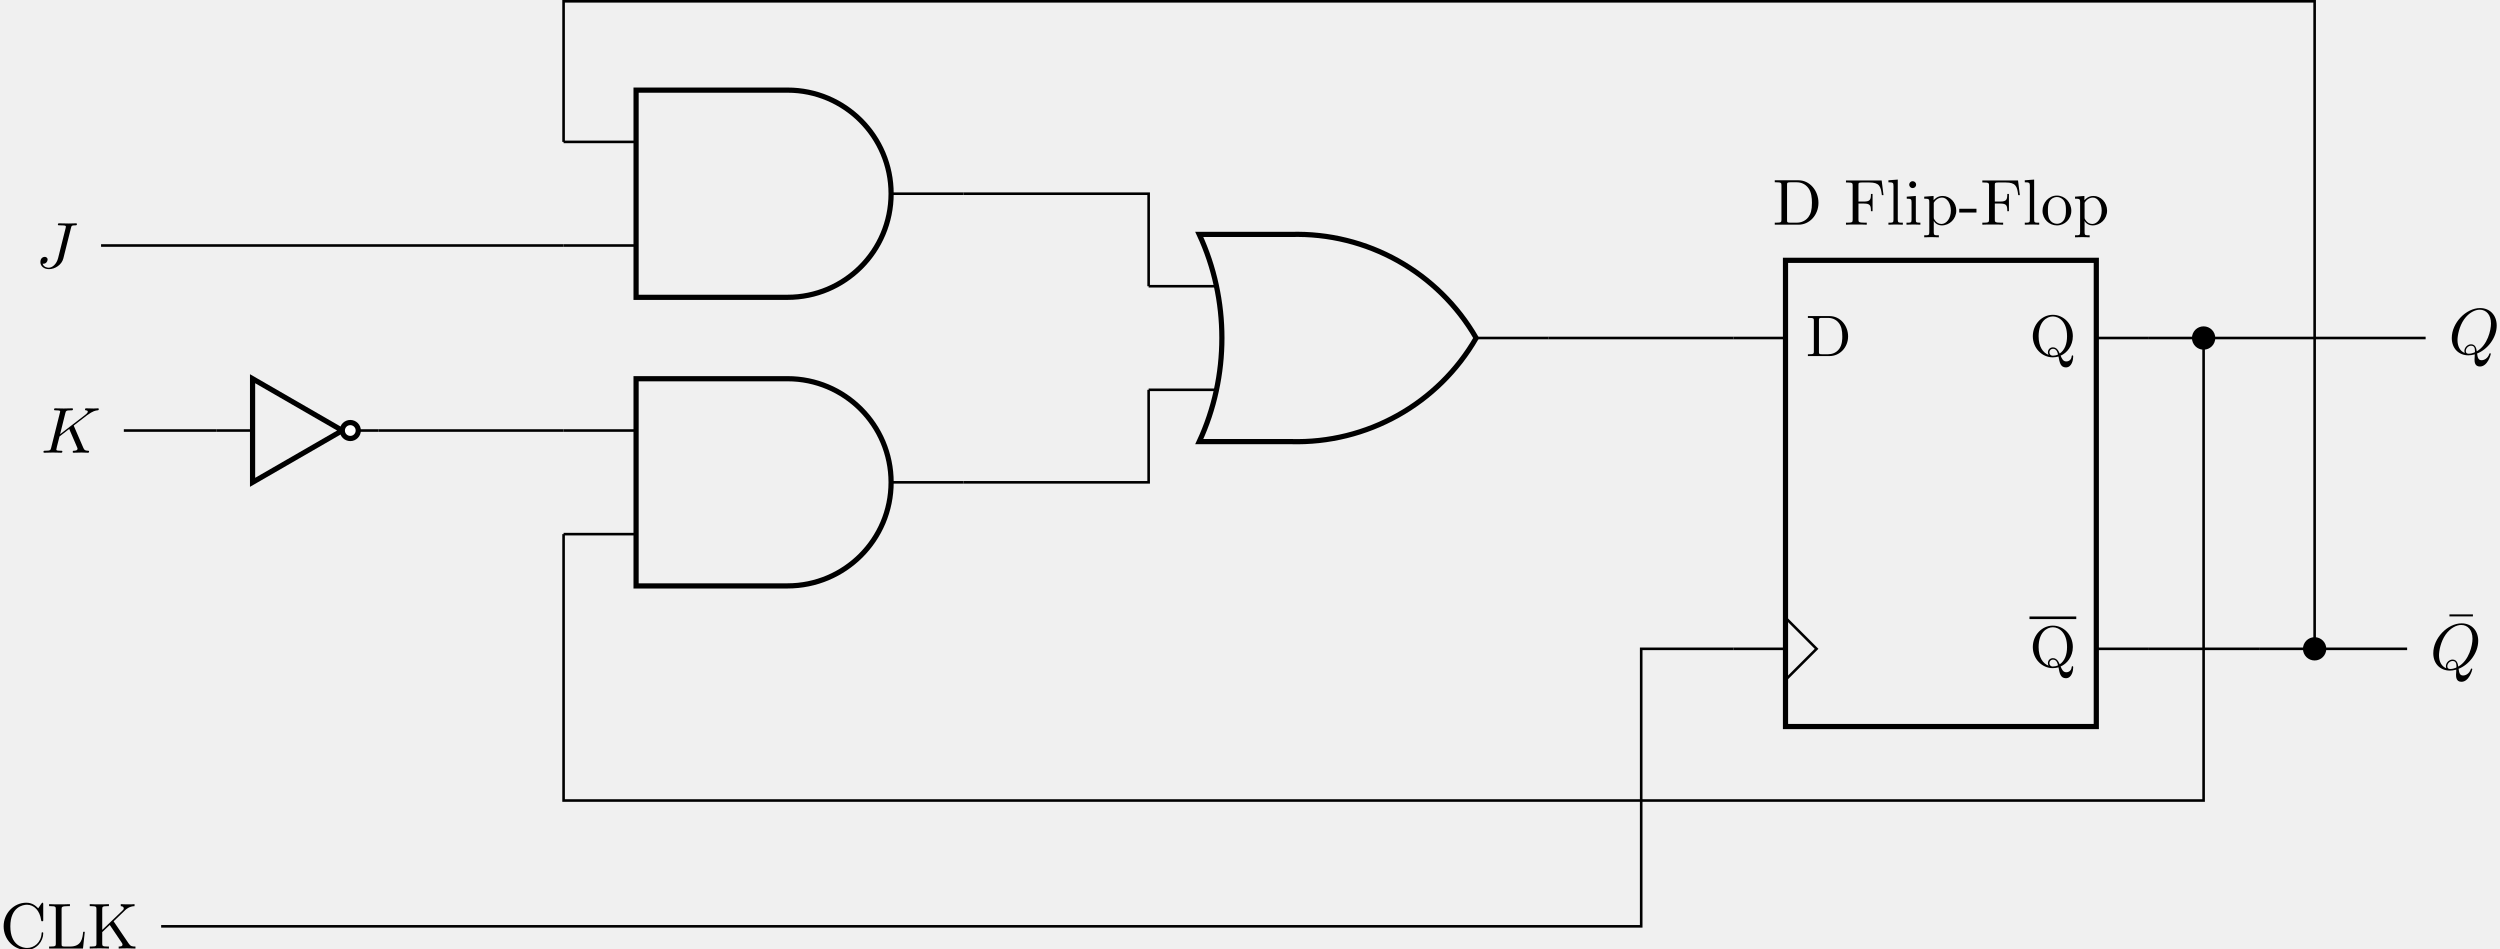
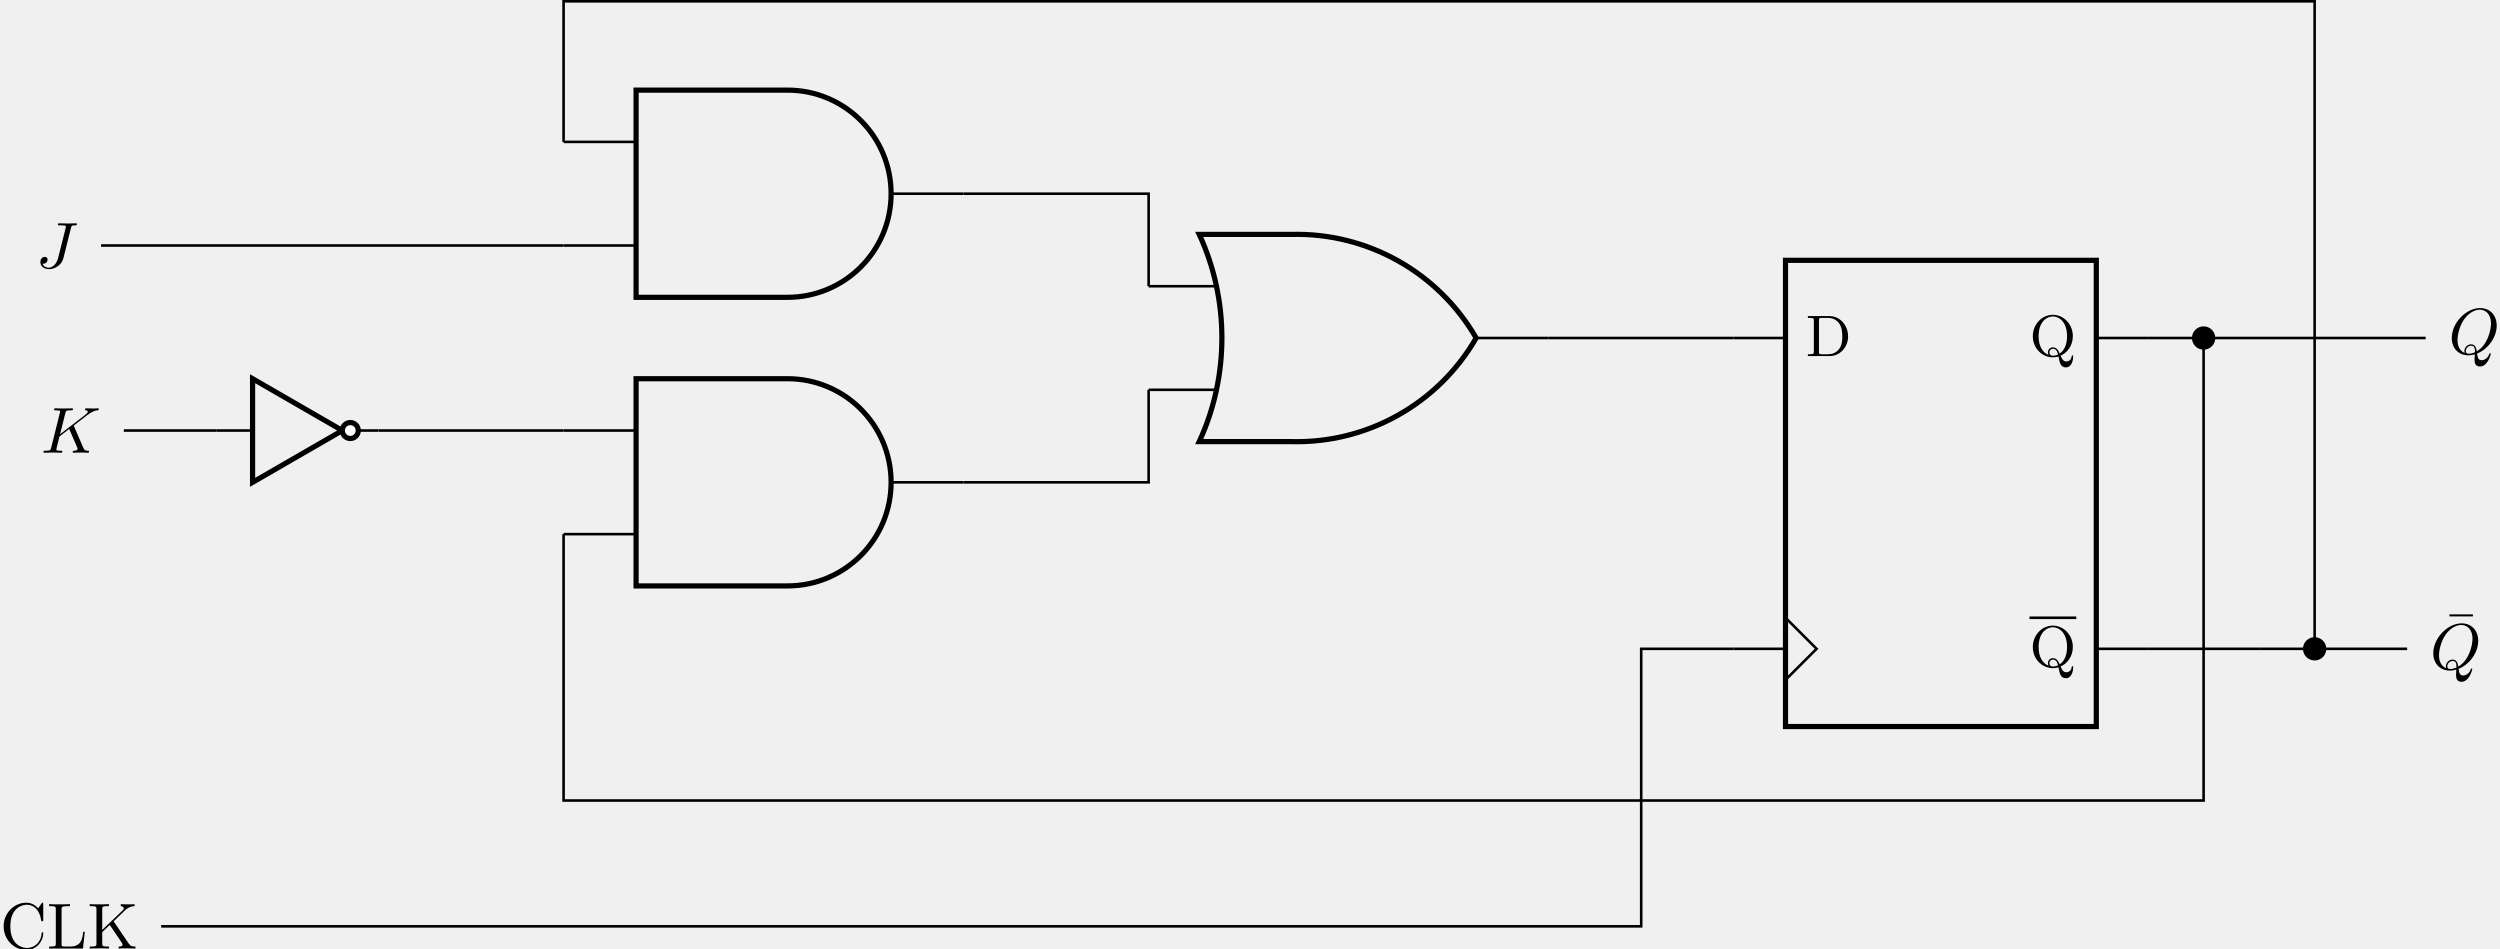
<svg xmlns="http://www.w3.org/2000/svg" xmlns:xlink="http://www.w3.org/1999/xlink" version="1.1" width="383.051pt" height="145.338pt" viewBox="-58.719 -62.039 383.051 145.338">
  <defs>
+     <path id="g2-22" d="M4.284-5.569V-5.878H.687V-5.569H4.284Z" />
+     <path id="g2-67" d="M.558-3.407C.558-1.345 2.172 .219 4.025 .219C5.649 .219 6.625-1.166 6.625-2.321C6.625-2.421 6.625-2.491 6.496-2.491C6.386-2.491 6.386-2.431 6.376-2.331C6.296-.907 5.23-.09 4.144-.09C3.537-.09 1.584-.428 1.584-3.397C1.584-6.376 3.527-6.715 4.134-6.715C5.22-6.715 6.107-5.808 6.306-4.354C6.326-4.214 6.326-4.184 6.466-4.184C6.625-4.184 6.625-4.214 6.625-4.423V-6.785C6.625-6.954 6.625-7.024 6.516-7.024C6.476-7.024 6.436-7.024 6.356-6.904L5.858-6.167C5.489-6.526 4.981-7.024 4.025-7.024C2.162-7.024 .558-5.44 .558-3.407Z" />
+     <path id="g2-75" d="M3.985-4.174L5.778-5.898C5.858-5.978 6.386-6.486 7.193-6.496V-6.804C6.934-6.775 6.615-6.775 6.346-6.775C5.988-6.775 5.42-6.775 5.081-6.804V-6.496C5.479-6.486 5.539-6.257 5.539-6.167C5.539-6.007 5.44-5.908 5.36-5.838L2.242-2.859V-6.027C2.242-6.386 2.262-6.496 3.029-6.496H3.268V-6.804C2.919-6.775 2.182-6.775 1.803-6.775S.677-6.775 .329-6.804V-6.496H.568C1.335-6.496 1.355-6.386 1.355-6.027V-.777C1.355-.418 1.335-.309 .568-.309H.329V0C.677-.03 1.415-.03 1.793-.03S2.919-.03 3.268 0V-.309H3.029C2.262-.309 2.242-.418 2.242-.777V-2.521L3.397-3.616L5.2-.946C5.26-.857 5.35-.727 5.35-.608C5.35-.309 4.961-.309 4.762-.309V0C5.111-.03 5.808-.03 6.187-.03C6.535-.03 6.914-.02 7.333 0V-.309C6.795-.309 6.585-.349 6.286-.787L3.985-4.174Z" />
+     <path id="g2-76" d="M5.798-2.57H5.549C5.44-1.554 5.3-.309 3.547-.309H2.73C2.262-.309 2.242-.379 2.242-.707V-6.017C2.242-6.356 2.242-6.496 3.188-6.496H3.517V-6.804C3.158-6.775 2.252-6.775 1.843-6.775C1.455-6.775 .677-6.775 .329-6.804V-6.496H.568C1.335-6.496 1.355-6.386 1.355-6.027V-.777C1.355-.418 1.335-.309 .568-.309H.329V0H5.519L5.798-2.57Z" />
    <path id="g1-74" d="M5.39-6.077C5.469-6.406 5.489-6.496 6.037-6.496C6.197-6.496 6.306-6.496 6.306-6.685C6.306-6.775 6.247-6.804 6.167-6.804C5.918-6.804 5.31-6.775 5.061-6.775C4.732-6.775 3.925-6.804 3.597-6.804C3.507-6.804 3.387-6.804 3.387-6.605C3.387-6.496 3.467-6.496 3.726-6.496C3.955-6.496 4.055-6.496 4.304-6.476C4.543-6.446 4.613-6.416 4.613-6.276C4.613-6.217 4.593-6.147 4.573-6.067L3.427-1.494C3.188-.528 2.511 0 1.993 0C1.733 0 1.205-.1 1.046-.618C1.076-.608 1.146-.608 1.166-.608C1.554-.608 1.813-.946 1.813-1.245C1.813-1.564 1.544-1.664 1.375-1.664C1.196-1.664 .707-1.544 .707-.867C.707-.249 1.235 .219 2.022 .219C2.939 .219 3.975-.438 4.224-1.425L5.39-6.077Z" />
    <path id="g1-75" d="M5.071-4.025C5.061-4.055 5.021-4.134 5.021-4.164C5.021-4.174 5.2-4.314 5.31-4.394L7.054-5.738C7.99-6.426 8.379-6.466 8.677-6.496C8.757-6.506 8.857-6.516 8.857-6.695C8.857-6.735 8.827-6.804 8.747-6.804C8.528-6.804 8.279-6.775 8.04-6.775C7.681-6.775 7.293-6.804 6.934-6.804C6.864-6.804 6.745-6.804 6.745-6.605C6.745-6.535 6.795-6.506 6.864-6.496C7.083-6.476 7.173-6.426 7.173-6.286C7.173-6.107 6.874-5.878 6.814-5.828L2.929-2.839L3.726-6.037C3.816-6.396 3.836-6.496 4.563-6.496C4.812-6.496 4.902-6.496 4.902-6.695C4.902-6.785 4.822-6.804 4.762-6.804C4.483-6.804 3.766-6.775 3.487-6.775C3.198-6.775 2.491-6.804 2.202-6.804C2.132-6.804 2.002-6.804 2.002-6.615C2.002-6.496 2.092-6.496 2.291-6.496C2.421-6.496 2.6-6.486 2.72-6.476C2.879-6.456 2.939-6.426 2.939-6.316C2.939-6.276 2.929-6.247 2.899-6.127L1.564-.777C1.465-.389 1.445-.309 .658-.309C.488-.309 .379-.309 .379-.12C.379 0 .498 0 .528 0C.807 0 1.514-.03 1.793-.03C2.002-.03 2.222-.02 2.431-.02C2.65-.02 2.869 0 3.078 0C3.148 0 3.278 0 3.278-.199C3.278-.309 3.188-.309 2.999-.309C2.63-.309 2.351-.309 2.351-.488C2.351-.558 2.411-.777 2.441-.927C2.58-1.445 2.71-1.973 2.839-2.491L4.324-3.646L5.479-.966C5.599-.697 5.599-.677 5.599-.618C5.599-.319 5.171-.309 5.081-.309C4.971-.309 4.862-.309 4.862-.11C4.862 0 4.981 0 5.001 0C5.4 0 5.818-.03 6.217-.03C6.436-.03 6.974 0 7.193 0C7.243 0 7.372 0 7.372-.199C7.372-.309 7.263-.309 7.173-.309C6.765-.319 6.635-.408 6.486-.757L5.071-4.025Z" />
    <path id="g1-81" d="M4.364-.06C5.908-.648 7.372-2.421 7.372-4.344C7.372-5.948 6.316-7.024 4.832-7.024C2.68-7.024 .488-4.762 .488-2.441C.488-.787 1.604 .219 3.039 .219C3.288 .219 3.626 .179 4.015 .07C3.975 .687 3.975 .707 3.975 .837C3.975 1.156 3.975 1.933 4.802 1.933C5.988 1.933 6.466 .11 6.466 0C6.466-.07 6.396-.1 6.356-.1C6.276-.1 6.257-.05 6.237 .01C5.998 .717 5.42 .966 5.071 .966C4.613 .966 4.463 .697 4.364-.06ZM2.481-.139C1.704-.448 1.365-1.225 1.365-2.122C1.365-2.809 1.624-4.224 2.381-5.3C3.108-6.316 4.045-6.775 4.772-6.775C5.768-6.775 6.496-5.998 6.496-4.663C6.496-3.666 5.988-1.335 4.314-.399C4.264-.747 4.164-1.474 3.437-1.474C2.909-1.474 2.421-.976 2.421-.458C2.421-.259 2.481-.149 2.481-.139ZM3.098-.03C2.959-.03 2.64-.03 2.64-.458C2.64-.857 3.019-1.255 3.437-1.255S4.045-1.016 4.045-.408C4.045-.259 4.035-.249 3.935-.209C3.676-.1 3.377-.03 3.098-.03Z" />
-     <path id="g2-22" d="M4.284-5.569V-5.878H.687V-5.569H4.284Z" />
-     <path id="g2-45" d="M2.75-1.863V-2.441H.11V-1.863H2.75Z" />
-     <path id="g2-67" d="M.558-3.407C.558-1.345 2.172 .219 4.025 .219C5.649 .219 6.625-1.166 6.625-2.321C6.625-2.421 6.625-2.491 6.496-2.491C6.386-2.491 6.386-2.431 6.376-2.331C6.296-.907 5.23-.09 4.144-.09C3.537-.09 1.584-.428 1.584-3.397C1.584-6.376 3.527-6.715 4.134-6.715C5.22-6.715 6.107-5.808 6.306-4.354C6.326-4.214 6.326-4.184 6.466-4.184C6.625-4.184 6.625-4.214 6.625-4.423V-6.785C6.625-6.954 6.625-7.024 6.516-7.024C6.476-7.024 6.436-7.024 6.356-6.904L5.858-6.167C5.489-6.526 4.981-7.024 4.025-7.024C2.162-7.024 .558-5.44 .558-3.407Z" />
-     <path id="g2-68" d="M.349-6.804V-6.496H.588C1.355-6.496 1.375-6.386 1.375-6.027V-.777C1.375-.418 1.355-.309 .588-.309H.349V0H3.995C5.669 0 7.044-1.474 7.044-3.347C7.044-5.24 5.699-6.804 3.995-6.804H.349ZM2.72-.309C2.252-.309 2.232-.379 2.232-.707V-6.097C2.232-6.426 2.252-6.496 2.72-6.496H3.716C4.334-6.496 5.021-6.276 5.529-5.569C5.958-4.981 6.047-4.125 6.047-3.347C6.047-2.242 5.858-1.644 5.499-1.156C5.3-.887 4.732-.309 3.726-.309H2.72Z" />
-     <path id="g2-70" d="M5.798-6.775H.329V-6.466H.568C1.335-6.466 1.355-6.356 1.355-5.998V-.777C1.355-.418 1.335-.309 .568-.309H.329V0C.677-.03 1.455-.03 1.843-.03C2.252-.03 3.158-.03 3.517 0V-.309H3.188C2.242-.309 2.242-.438 2.242-.787V-3.238H3.098C4.055-3.238 4.154-2.919 4.154-2.072H4.403V-4.712H4.154C4.154-3.875 4.055-3.547 3.098-3.547H2.242V-6.067C2.242-6.396 2.262-6.466 2.73-6.466H3.925C5.42-6.466 5.669-5.908 5.828-4.533H6.077L5.798-6.775Z" />
-     <path id="g2-75" d="M3.985-4.174L5.778-5.898C5.858-5.978 6.386-6.486 7.193-6.496V-6.804C6.934-6.775 6.615-6.775 6.346-6.775C5.988-6.775 5.42-6.775 5.081-6.804V-6.496C5.479-6.486 5.539-6.257 5.539-6.167C5.539-6.007 5.44-5.908 5.36-5.838L2.242-2.859V-6.027C2.242-6.386 2.262-6.496 3.029-6.496H3.268V-6.804C2.919-6.775 2.182-6.775 1.803-6.775S.677-6.775 .329-6.804V-6.496H.568C1.335-6.496 1.355-6.386 1.355-6.027V-.777C1.355-.418 1.335-.309 .568-.309H.329V0C.677-.03 1.415-.03 1.793-.03S2.919-.03 3.268 0V-.309H3.029C2.262-.309 2.242-.418 2.242-.777V-2.521L3.397-3.616L5.2-.946C5.26-.857 5.35-.727 5.35-.608C5.35-.309 4.961-.309 4.762-.309V0C5.111-.03 5.808-.03 6.187-.03C6.535-.03 6.914-.02 7.333 0V-.309C6.795-.309 6.585-.349 6.286-.787L3.985-4.174Z" />
-     <path id="g2-76" d="M5.798-2.57H5.549C5.44-1.554 5.3-.309 3.547-.309H2.73C2.262-.309 2.242-.379 2.242-.707V-6.017C2.242-6.356 2.242-6.496 3.188-6.496H3.517V-6.804C3.158-6.775 2.252-6.775 1.843-6.775C1.455-6.775 .677-6.775 .329-6.804V-6.496H.568C1.335-6.496 1.355-6.386 1.355-6.027V-.777C1.355-.418 1.335-.309 .568-.309H.329V0H5.519L5.798-2.57Z" />
-     <path id="g2-105" d="M1.763-4.403L.369-4.294V-3.985C1.016-3.985 1.106-3.925 1.106-3.437V-.757C1.106-.309 .996-.309 .329-.309V0C.648-.01 1.186-.03 1.425-.03C1.773-.03 2.122-.01 2.461 0V-.309C1.803-.309 1.763-.359 1.763-.747V-4.403ZM1.803-6.137C1.803-6.456 1.554-6.665 1.275-6.665C.966-6.665 .747-6.396 .747-6.137C.747-5.868 .966-5.609 1.275-5.609C1.554-5.609 1.803-5.818 1.803-6.137Z" />
-     <path id="g2-108" d="M1.763-6.914L.329-6.804V-6.496C1.026-6.496 1.106-6.426 1.106-5.938V-.757C1.106-.309 .996-.309 .329-.309V0C.658-.01 1.186-.03 1.435-.03S2.172-.01 2.54 0V-.309C1.873-.309 1.763-.309 1.763-.757V-6.914Z" />
-     <path id="g2-111" d="M4.692-2.132C4.692-3.407 3.696-4.463 2.491-4.463C1.245-4.463 .279-3.377 .279-2.132C.279-.847 1.315 .11 2.481 .11C3.686 .11 4.692-.867 4.692-2.132ZM2.491-.139C2.062-.139 1.624-.349 1.355-.807C1.106-1.245 1.106-1.853 1.106-2.212C1.106-2.6 1.106-3.138 1.345-3.577C1.614-4.035 2.082-4.244 2.481-4.244C2.919-4.244 3.347-4.025 3.606-3.597S3.866-2.59 3.866-2.212C3.866-1.853 3.866-1.315 3.646-.877C3.427-.428 2.989-.139 2.491-.139Z" />
-     <path id="g2-112" d="M1.714-3.746V-4.403L.279-4.294V-3.985C.986-3.985 1.056-3.925 1.056-3.487V1.176C1.056 1.624 .946 1.624 .279 1.624V1.933C.618 1.923 1.136 1.903 1.395 1.903C1.664 1.903 2.172 1.923 2.521 1.933V1.624C1.853 1.624 1.743 1.624 1.743 1.176V-.498V-.588C1.793-.428 2.212 .11 2.969 .11C4.154 .11 5.191-.867 5.191-2.152C5.191-3.417 4.224-4.403 3.108-4.403C2.331-4.403 1.913-3.965 1.714-3.746ZM1.743-1.136V-3.357C2.032-3.866 2.521-4.154 3.029-4.154C3.756-4.154 4.364-3.278 4.364-2.152C4.364-.946 3.666-.11 2.929-.11C2.531-.11 2.152-.309 1.883-.717C1.743-.927 1.743-.936 1.743-1.136Z" />
    <path id="g0-68" d="M.565-5.846C1.255-5.846 1.273-5.747 1.273-5.416V-.708C1.273-.377 1.255-.278 .565-.278H.359V0H3.694C5.245 0 6.519-1.327 6.519-3.013C6.519-4.716 5.272-6.124 3.694-6.124H.359V-5.846H.565ZM2.493-.278C2.071-.278 2.053-.341 2.053-.646V-5.478C2.053-5.783 2.071-5.846 2.493-5.846H3.452C4.322-5.846 4.86-5.389 5.102-5.066C5.496-4.546 5.631-3.9 5.631-3.013C5.631-2.645 5.631-1.704 5.138-1.076C4.671-.466 4.026-.278 3.461-.278H2.493Z" />
    <path id="g0-81" d="M4.77-.063C5.73-.457 6.644-1.56 6.644-3.04C6.644-4.869 5.254-6.321 3.578-6.321S.511-4.86 .511-3.04S1.91 .197 3.578 .197C3.891 .197 4.232 .134 4.447 .072C4.609 .959 4.743 1.739 5.577 1.739C6.51 1.739 6.698 .538 6.698 .081C6.698 0 6.698-.108 6.581-.108C6.519-.108 6.483-.054 6.474-.009C6.402 .771 5.792 .825 5.649 .825C5.165 .825 4.976 .439 4.77-.063ZM2.932-.179C2.062-.511 1.399-1.435 1.399-3.04C1.399-5.263 2.645-6.07 3.578-6.07S5.756-5.272 5.756-3.04C5.756-1.856 5.398-.906 4.627-.386C4.447-.834 4.169-1.336 3.587-1.336C3.147-1.336 2.824-.986 2.824-.574C2.824-.359 2.923-.188 2.932-.179ZM4.376-.242C4.116-.108 3.811-.054 3.578-.054C3.138-.054 3.049-.43 3.049-.574C3.049-.843 3.246-1.112 3.596-1.112C4.071-1.112 4.259-.735 4.376-.242Z" />
  </defs>
  <g id="page1">
    <path d="M214.856 49.281H262.477V-22.152H214.856Z" stroke="#000" fill="none" stroke-width=".797" />
    <path d="M214.856 32.613L219.617 37.375L214.856 42.137" stroke="#000" fill="none" stroke-width=".399" stroke-miterlimit="10" />
    <rect x="128.352" y="5.842" height=".398" width="7.168" transform="matrix(1 0 0 1 123.887 26.5761)" />
    <g transform="matrix(1 0 0 1 123.887 26.5761)">
      <use x="128.352" y="13.563" xlink:href="#g0-81" />
    </g>
    <g transform="matrix(1 0 0 1 89.576 -21.04677)">
      <use x="128.352" y="13.563" xlink:href="#g0-68" />
    </g>
    <g transform="matrix(1 0 0 1 123.887 -21.04677)">
      <use x="128.352" y="13.563" xlink:href="#g0-81" />
    </g>
    <path d="M214.856 37.375H206.918" stroke="#000" fill="none" stroke-width=".399" stroke-miterlimit="10" />
    <path d="M262.477 37.375H270.414" stroke="#000" fill="none" stroke-width=".399" stroke-miterlimit="10" />
    <path d="M214.856-10.25H206.918" stroke="#000" fill="none" stroke-width=".399" stroke-miterlimit="10" />
    <path d="M262.477-10.25H270.414" stroke="#000" fill="none" stroke-width=".399" stroke-miterlimit="10" />
-     <g transform="matrix(1 0 0 1 87.581 -41.1742)">
-       <use x="125.28" y="13.563" xlink:href="#g2-68" />
-       <use x="136.212" y="13.563" xlink:href="#g2-70" />
-       <use x="142.715" y="13.563" xlink:href="#g2-108" />
-       <use x="145.482" y="13.563" xlink:href="#g2-105" />
-       <use x="148.25" y="13.563" xlink:href="#g2-112" />
-       <use x="153.785" y="13.563" xlink:href="#g2-45" />
-       <use x="157.105" y="13.563" xlink:href="#g2-70" />
-       <use x="163.609" y="13.563" xlink:href="#g2-108" />
-       <use x="166.376" y="13.563" xlink:href="#g2-111" />
-       <use x="171.358" y="13.563" xlink:href="#g2-112" />
-     </g>
    <path d="M127.438-18.184H117.277" stroke="#000" fill="none" stroke-width=".399" stroke-miterlimit="10" />
    <path d="M127.438-2.312H117.277" stroke="#000" fill="none" stroke-width=".399" stroke-miterlimit="10" />
    <path d="M128.387-26.121H139.066C150.727-26.449 161.633-20.355 167.461-10.25C161.633-.144 150.727 5.953 139.066 5.625H125.031C129.656-4.344 129.656-16.152 125.031-26.121Z" stroke="#000" fill="none" stroke-width=".797" stroke-miterlimit="10" />
    <path d="M167.461-10.25H178.574" stroke="#000" fill="none" stroke-width=".399" stroke-miterlimit="10" />
    <path d="M178.574-10.25H206.918" stroke="#000" fill="none" stroke-width=".399" stroke-miterlimit="10" />
    <path d="M38.742-40.297H27.633M38.742-24.422H27.633" stroke="#000" fill="none" stroke-width=".399" stroke-miterlimit="10" />
    <path d="M38.742-48.23H61.945C70.711-48.23 77.816-41.125 77.816-32.359C77.816-23.59 70.711-16.484 61.945-16.484H38.742Z" stroke="#000" fill="none" stroke-width=".797" stroke-miterlimit="10" />
    <path d="M77.816-32.359H88.93" stroke="#000" fill="none" stroke-width=".399" stroke-miterlimit="10" />
    <path d="M88.93-32.359H117.277V-18.184" stroke="#000" fill="none" stroke-width=".399" stroke-miterlimit="10" />
    <path d="M38.742 3.926H27.633M38.742 19.801H27.633" stroke="#000" fill="none" stroke-width=".399" stroke-miterlimit="10" />
    <path d="M38.742-4.012H61.945C70.711-4.012 77.816 3.094 77.816 11.863C77.816 20.629 70.711 27.734 61.945 27.734H38.742Z" stroke="#000" fill="none" stroke-width=".797" stroke-miterlimit="10" />
    <path d="M77.816 11.863H88.93" stroke="#000" fill="none" stroke-width=".399" stroke-miterlimit="10" />
    <path d="M88.93 11.863H117.277V-2.312" stroke="#000" fill="none" stroke-width=".399" stroke-miterlimit="10" />
    <path d="M27.633-24.422H-43.234" stroke="#000" fill="none" stroke-width=".399" stroke-miterlimit="10" />
    <g transform="matrix(1 0 0 1 -178.5175 -34.5809)">
      <use x="125.28" y="13.563" xlink:href="#g1-74" />
    </g>
    <path d="M-20.02 3.926H-25.574" stroke="#000" fill="none" stroke-width=".399" stroke-miterlimit="10" />
    <path d="M-20.02-4.012L-6.27 3.926L-20.02 11.863Z" stroke="#000" fill="none" stroke-width=".797" stroke-miterlimit="10" />
    <path d="M-3.824 3.926H-.715" stroke="#000" fill="none" stroke-width=".399" stroke-miterlimit="10" />
    <path d="M-3.824 3.926C-3.824 3.25-4.371 2.703-5.047 2.703S-6.27 3.25-6.27 3.926S-5.723 5.148-5.047 5.148S-3.824 4.602-3.824 3.926Z" fill="#fff" />
    <path d="M-3.824 3.926C-3.824 3.25-4.371 2.703-5.047 2.703S-6.27 3.25-6.27 3.926S-5.723 5.148-5.047 5.148S-3.824 4.602-3.824 3.926Z" stroke="#000" fill="none" stroke-width=".797" stroke-miterlimit="10" />
    <path d="M-.715 3.926H27.633" stroke="#000" fill="none" stroke-width=".399" stroke-miterlimit="10" />
    <path d="M-25.574 3.926H-39.746" stroke="#000" fill="none" stroke-width=".399" stroke-miterlimit="10" />
    <g transform="matrix(1 0 0 1 -177.7205 -6.23413)">
      <use x="125.28" y="13.563" xlink:href="#g1-75" />
    </g>
    <path d="M206.918 37.375H192.746V79.894H-34.027" stroke="#000" fill="none" stroke-width=".399" stroke-miterlimit="10" />
    <g transform="matrix(1 0 0 1 -183.9995 69.7356)">
      <use x="125.28" y="13.563" xlink:href="#g2-67" />
      <use x="132.476" y="13.563" xlink:href="#g2-76" />
      <use x="138.702" y="13.563" xlink:href="#g2-75" />
    </g>
    <path d="M270.414 37.375H287.422" stroke="#000" fill="none" stroke-width=".399" stroke-miterlimit="10" />
    <path d="M287.422 37.375H295.93" stroke="#000" fill="none" stroke-width=".399" stroke-miterlimit="10" />
    <path d="M295.93 37.375V-61.84H27.633V-40.297" stroke="#000" fill="none" stroke-width=".399" stroke-miterlimit="10" />
    <path d="M295.93 37.375H303.016M303.016 37.375H310.102" stroke="#000" fill="none" stroke-width=".399" stroke-miterlimit="10" />
    <path d="M297.516 37.375C297.516 36.5 296.805 35.789 295.93 35.789C295.051 35.789 294.34 36.5 294.34 37.375S295.051 38.961 295.93 38.961C296.805 38.961 297.516 38.25 297.516 37.375Z" />
    <path d="M297.516 37.375C297.516 36.5 296.805 35.789 295.93 35.789C295.051 35.789 294.34 36.5 294.34 37.375S295.051 38.961 295.93 38.961C296.805 38.961 297.516 38.25 297.516 37.375Z" stroke="#000" fill="none" stroke-width=".399" stroke-miterlimit="10" />
    <g transform="matrix(1 0 0 1 188.341 26.9304)">
      <use x="127.558" y="11.045" xlink:href="#g2-22" />
      <use x="125.28" y="13.563" xlink:href="#g1-81" />
    </g>
    <path d="M270.414-10.25H278.918" stroke="#000" fill="none" stroke-width=".399" stroke-miterlimit="10" />
    <path d="M278.918-10.25H295.926M295.926-10.25H312.938" stroke="#000" fill="none" stroke-width=".399" stroke-miterlimit="10" />
    <path d="M280.508-10.25C280.508-11.125 279.797-11.836 278.918-11.836C278.043-11.836 277.332-11.125 277.332-10.25C277.332-9.371 278.043-8.66 278.918-8.66C279.797-8.66 280.508-9.371 280.508-10.25Z" />
    <path d="M280.508-10.25C280.508-11.125 279.797-11.836 278.918-11.836C278.043-11.836 277.332-11.125 277.332-10.25C277.332-9.371 278.043-8.66 278.918-8.66C279.797-8.66 280.508-9.371 280.508-10.25Z" stroke="#000" fill="none" stroke-width=".399" stroke-miterlimit="10" />
    <g transform="matrix(1 0 0 1 191.175 -21.37608)">
      <use x="125.28" y="13.563" xlink:href="#g1-81" />
    </g>
    <path d="M278.918-10.25V60.617H27.633V19.801" stroke="#000" fill="none" stroke-width=".399" stroke-miterlimit="10" />
  </g>
</svg>
